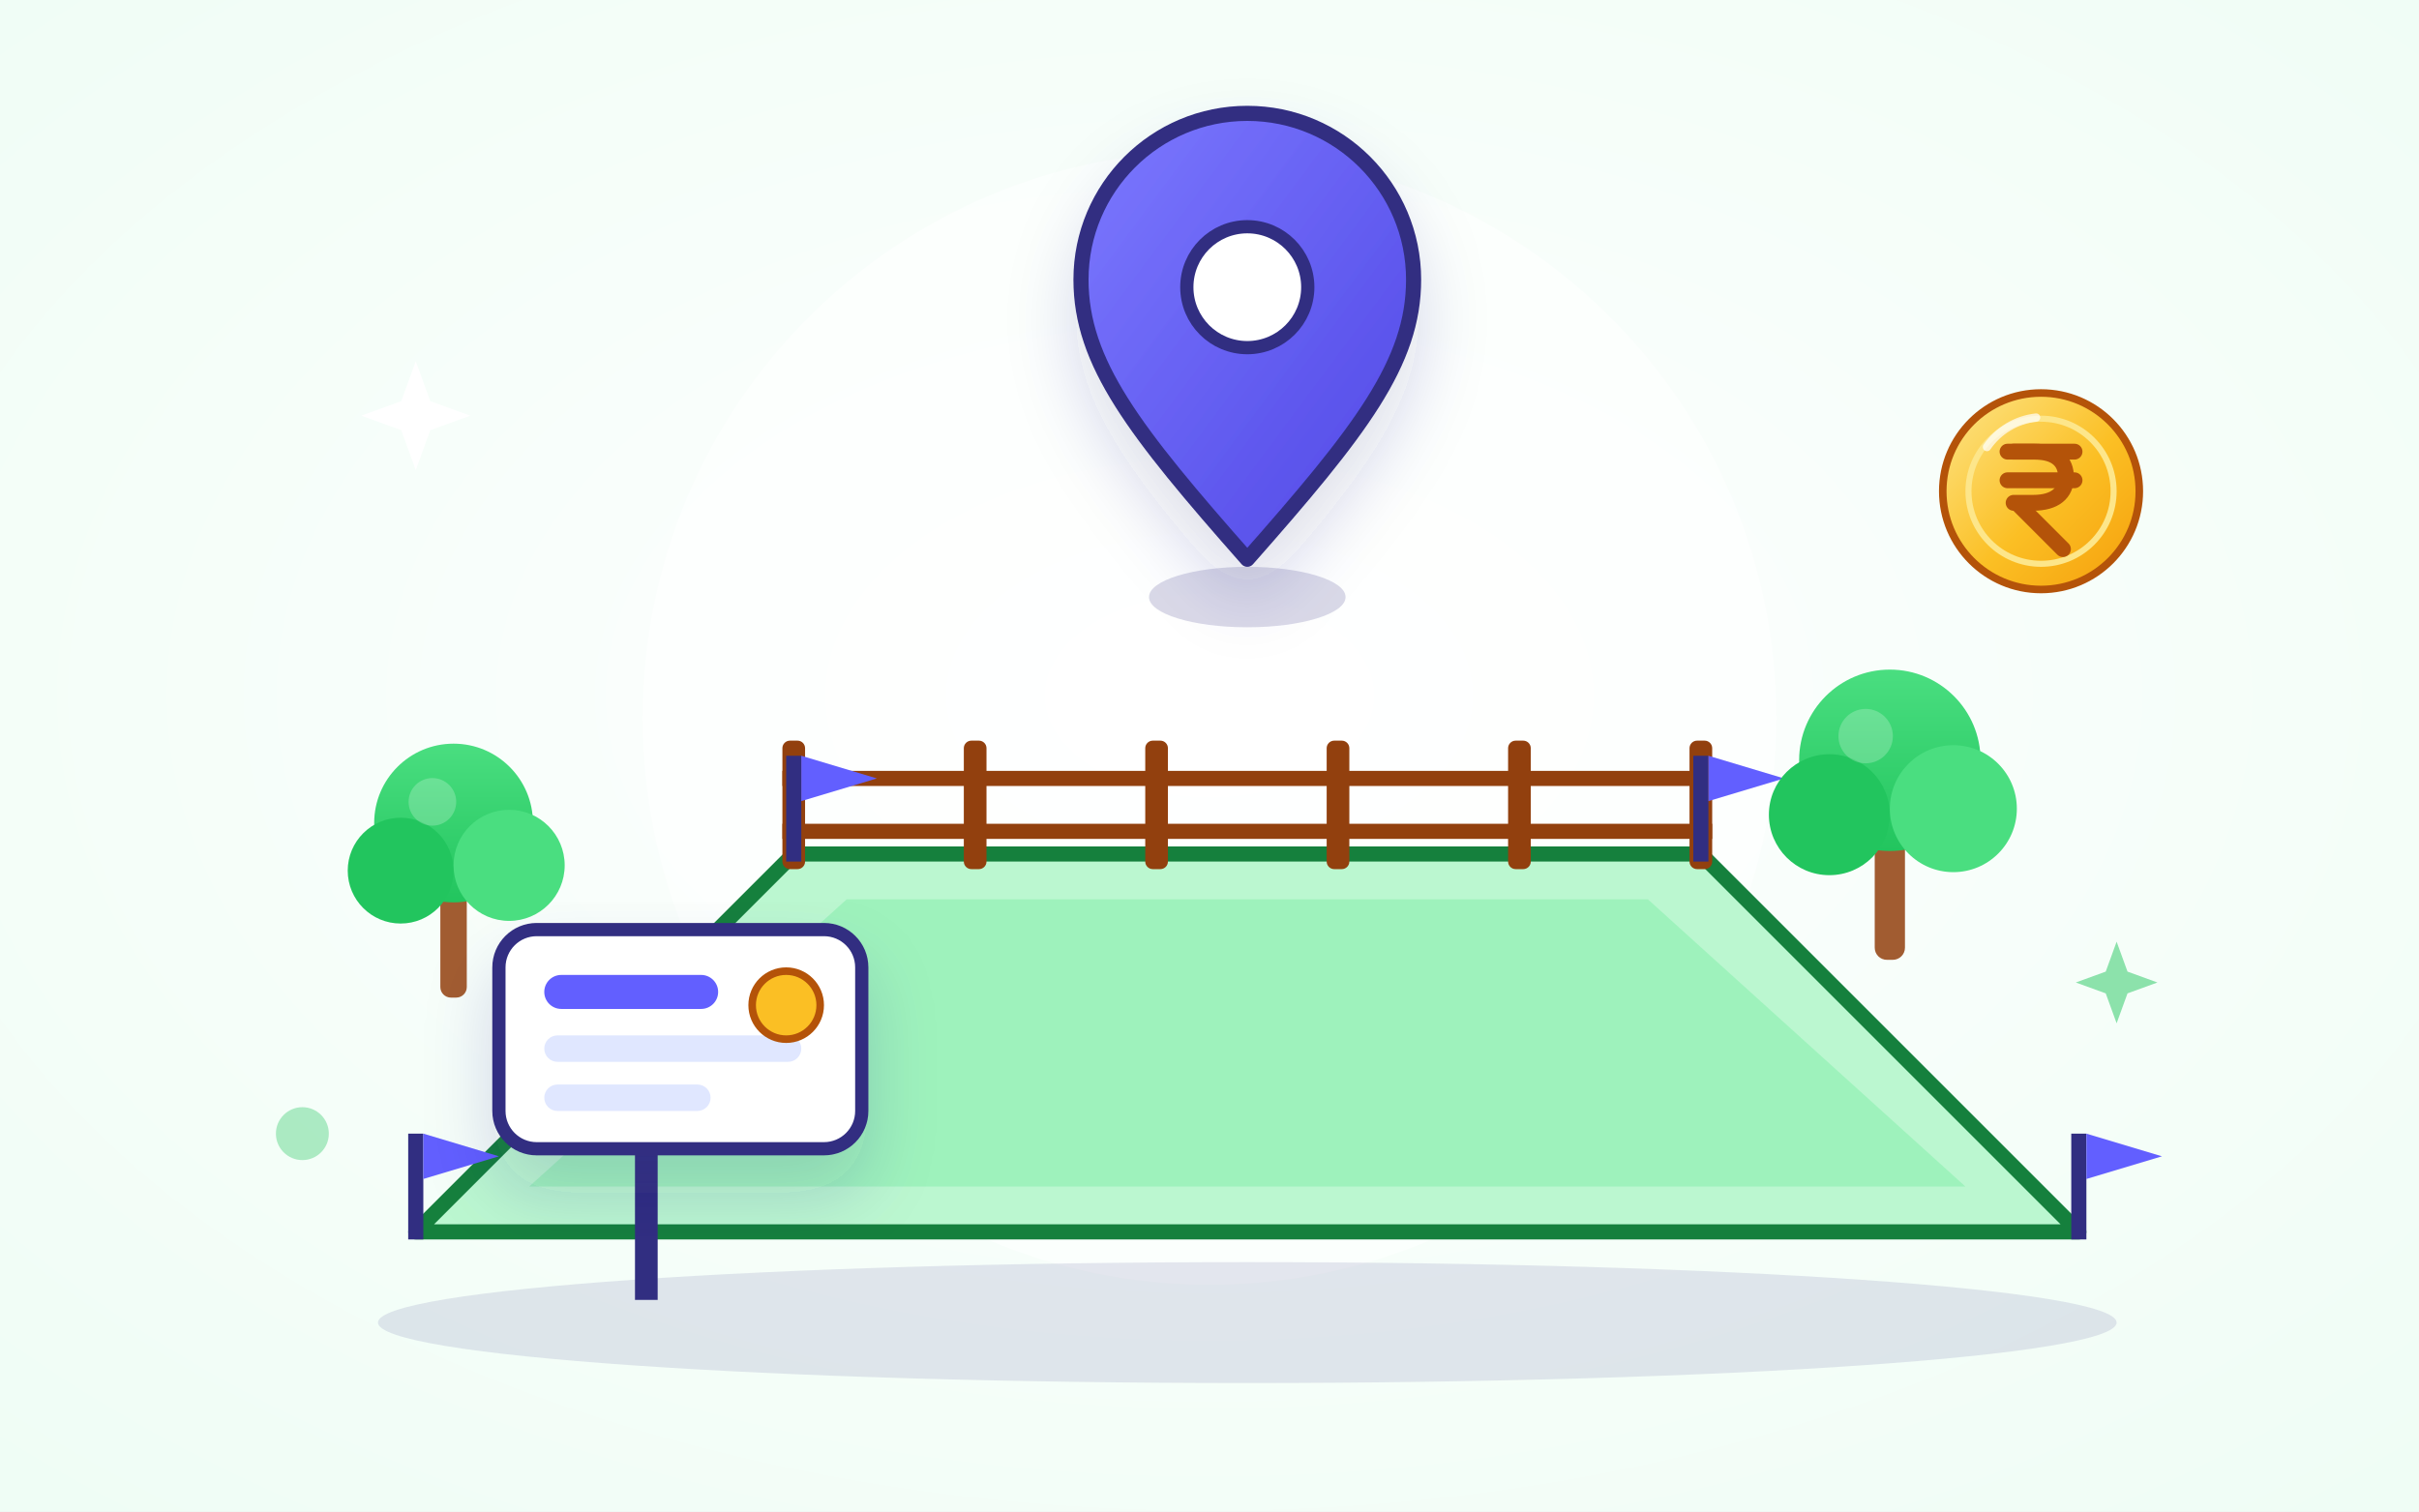
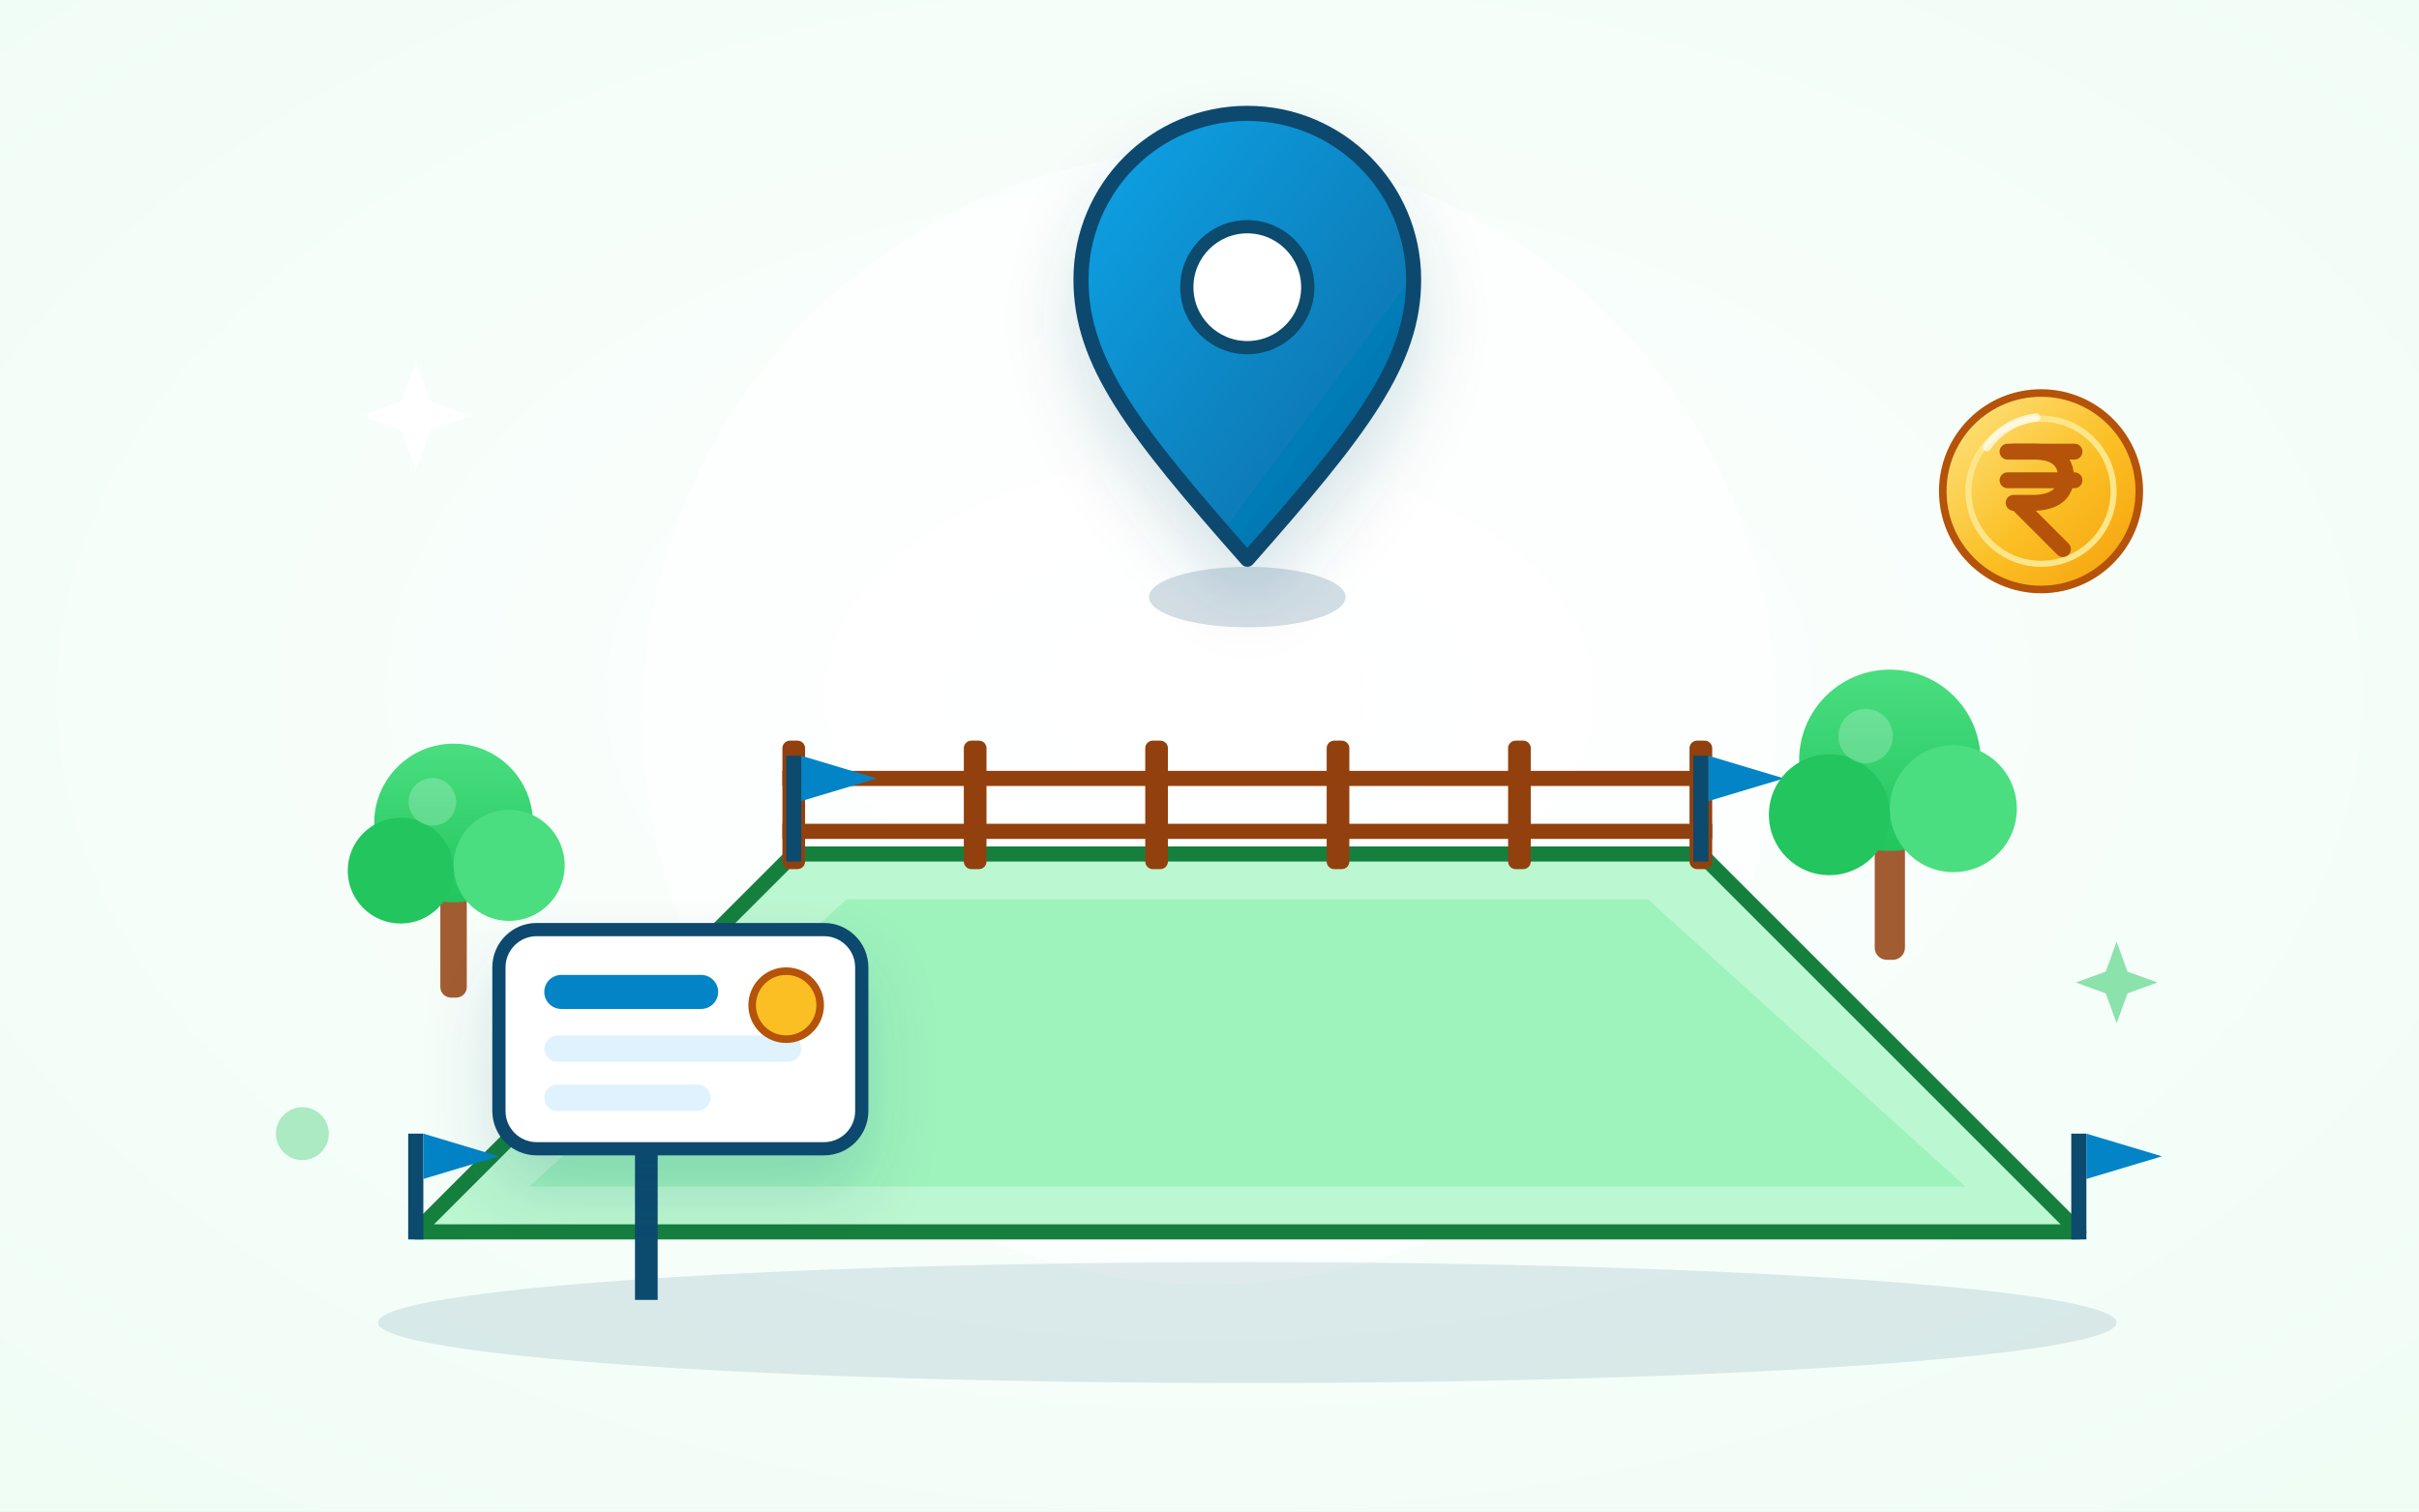
<svg xmlns="http://www.w3.org/2000/svg" viewBox="0 0 640 400" preserveAspectRatio="xMidYMid slice">
  <defs>
    <radialGradient id="bg" cx="50%" cy="46%" r="72%">
      <stop offset="0" stop-color="#fff" />
      <stop offset="1" stop-color="#EFFDF5" />
    </radialGradient>
    <linearGradient id="roof" x1="0" y1="0" x2="0" y2="1">
-       <stop offset="0" stop-color="#625FFF" />
-       <stop offset="1" stop-color="#4F46E5" />
+       <stop offset="0" stop-color="#0284c7" />
+       <stop offset="1" stop-color="#0369a1" />
    </linearGradient>
    <linearGradient id="wall" x1="0" y1="0" x2="1" y2="0">
      <stop offset="0" stop-color="#fff" />
-       <stop offset="1" stop-color="#E9ECFF" />
+       <stop offset="1" stop-color="#e6f4fd" />
    </linearGradient>
    <linearGradient id="gold" x1="0" y1="0" x2="0" y2="1">
      <stop offset="0" stop-color="#FDE68A" />
      <stop offset="1" stop-color="#F59E0B" />
    </linearGradient>
    <linearGradient id="goldH" x1="0" y1="0" x2="1" y2="1">
      <stop offset="0" stop-color="#FDE68A" />
      <stop offset=".55" stop-color="#FBBF24" />
      <stop offset="1" stop-color="#F59E0B" />
    </linearGradient>
    <linearGradient id="ind" x1="0" y1="0" x2="1" y2="1">
-       <stop offset="0" stop-color="#7C79FF" />
-       <stop offset="1" stop-color="#4F46E5" />
+       <stop offset="0" stop-color="#0ea5e9" />
+       <stop offset="1" stop-color="#0369a1" />
    </linearGradient>
    <linearGradient id="leaf" x1="0" y1="0" x2="0" y2="1">
      <stop offset="0" stop-color="#4ADE80" />
      <stop offset="1" stop-color="#22C55E" />
    </linearGradient>
    <filter id="sh" x="-30%" y="-30%" width="160%" height="170%">
-       <feDropShadow dx="0" dy="10" stdDeviation="9" flood-color="#312E81" flood-opacity=".16" />
+       <feDropShadow dx="0" dy="10" stdDeviation="9" flood-color="#0c4a6e" flood-opacity=".16" />
    </filter>
    <filter id="sh2" x="-30%" y="-30%" width="160%" height="170%">
-       <feDropShadow dx="0" dy="4" stdDeviation="4" flood-color="#312E81" flood-opacity=".18" />
+       <feDropShadow dx="0" dy="4" stdDeviation="4" flood-color="#0c4a6e" flood-opacity=".18" />
    </filter>
  </defs>
  <rect width="640" height="400" fill="url(#bg)" />
  <circle cx="320" cy="190" r="150" fill="#fff" opacity=".55" />
-   <ellipse cx="330" cy="350" rx="230" ry="16" fill="#312E81" opacity="0.12" />
+   <ellipse cx="330" cy="350" rx="230" ry="16" fill="#0c4a6e" opacity="0.12" />
  <polygon points="110,326 210,226 450,226 550,326" fill="#BBF7D0" stroke="#15803D" stroke-width="4" stroke-linejoin="round" />
  <polygon points="140,314 224,238 436,238 520,314" fill="#86EFAC" opacity=".55" />
  <rect x="207" y="196" width="6" height="34" rx="2" fill="#92400E" />
  <rect x="255" y="196" width="6" height="34" rx="2" fill="#92400E" />
  <rect x="303" y="196" width="6" height="34" rx="2" fill="#92400E" />
  <rect x="351" y="196" width="6" height="34" rx="2" fill="#92400E" />
  <rect x="399" y="196" width="6" height="34" rx="2" fill="#92400E" />
  <rect x="447" y="196" width="6" height="34" rx="2" fill="#92400E" />
  <path d="M207 206h246M207 220h246" stroke="#92400E" stroke-width="4" />
-   <rect x="108" y="300" width="4" height="28" fill="#312E81" />
-   <path d="M112 300l20 6-20 6z" fill="#625FFF" />
-   <rect x="548" y="300" width="4" height="28" fill="#312E81" />
-   <path d="M552 300l20 6-20 6z" fill="#625FFF" />
-   <rect x="208" y="200" width="4" height="28" fill="#312E81" />
-   <path d="M212 200l20 6-20 6z" fill="#625FFF" />
-   <rect x="448" y="200" width="4" height="28" fill="#312E81" />
-   <path d="M452 200l20 6-20 6z" fill="#625FFF" />
-   <rect x="168" y="280" width="6" height="64" fill="#312E81" />
+   <rect x="108" y="300" width="4" height="28" fill="#0c4a6e" />
+   <path d="M112 300l20 6-20 6z" fill="#0284c7" />
+   <rect x="548" y="300" width="4" height="28" fill="#0c4a6e" />
+   <path d="M552 300l20 6-20 6z" fill="#0284c7" />
+   <rect x="208" y="200" width="4" height="28" fill="#0c4a6e" />
+   <path d="M212 200l20 6-20 6z" fill="#0284c7" />
+   <rect x="448" y="200" width="4" height="28" fill="#0c4a6e" />
+   <path d="M452 200l20 6-20 6z" fill="#0284c7" />
+   <rect x="168" y="280" width="6" height="64" fill="#0c4a6e" />
  <g filter="url(#sh)">
-     <rect x="132" y="246" width="96" height="58" rx="10" fill="#fff" stroke="#312E81" stroke-width="3.5" />
+     <rect x="132" y="246" width="96" height="58" rx="10" fill="#fff" stroke="#0c4a6e" stroke-width="3.5" />
  </g>
-   <rect x="144" y="258" width="46" height="9" rx="4.5" fill="#625FFF" />
-   <rect x="144" y="274" width="68" height="7" rx="3.5" fill="#E0E7FF" />
-   <rect x="144" y="287" width="44" height="7" rx="3.5" fill="#E0E7FF" />
+   <rect x="144" y="258" width="46" height="9" rx="4.5" fill="#0284c7" />
+   <rect x="144" y="274" width="68" height="7" rx="3.5" fill="#e0f2fe" />
+   <rect x="144" y="287" width="44" height="7" rx="3.5" fill="#e0f2fe" />
  <circle cx="208" cy="266" r="9" fill="#FBBF24" stroke="#B45309" stroke-width="2" />
  <g transform="translate(500 222) scale(0.8)">
    <rect x="-5" y="-4" width="10" height="44" rx="4" fill="#92400E" opacity=".85" />
    <circle cx="0" cy="-26" r="30" fill="url(#leaf)" />
    <circle cx="-20" cy="-8" r="20" fill="#22C55E" />
    <circle cx="21" cy="-10" r="21" fill="#4ADE80" />
    <circle cx="-8" cy="-34" r="9" fill="#fff" opacity=".22" />
  </g>
  <g transform="translate(120 236) scale(0.7)">
    <rect x="-5" y="-4" width="10" height="44" rx="4" fill="#92400E" opacity=".85" />
    <circle cx="0" cy="-26" r="30" fill="url(#leaf)" />
    <circle cx="-20" cy="-8" r="20" fill="#22C55E" />
    <circle cx="21" cy="-10" r="21" fill="#4ADE80" />
    <circle cx="-8" cy="-34" r="9" fill="#fff" opacity=".22" />
  </g>
  <g filter="url(#sh)">
-     <path d="M330 148c-30-34-44-52-44-74a44 44 0 0 1 88 0c0 22-14 40-44 74z" fill="url(#ind)" stroke="#312E81" stroke-width="4" stroke-linejoin="round" />
+     <path d="M330 148c-30-34-44-52-44-74a44 44 0 0 1 88 0c0 22-14 40-44 74z" fill="url(#ind)" stroke="#0c4a6e" stroke-width="4" stroke-linejoin="round" />
  </g>
-   <circle cx="330" cy="76" r="16" fill="#fff" stroke="#312E81" stroke-width="3.5" />
-   <ellipse cx="330" cy="158" rx="26" ry="8" fill="#312E81" opacity=".18" />
+   <circle cx="330" cy="76" r="16" fill="#fff" stroke="#0c4a6e" stroke-width="3.5" />
+   <ellipse cx="330" cy="158" rx="26" ry="8" fill="#0c4a6e" opacity=".18" />
  <circle cx="540" cy="130" r="26" fill="url(#goldH)" stroke="#B45309" stroke-width="2.0" />
  <circle cx="540" cy="130" r="19.2" fill="none" stroke="#FDE68A" stroke-width="1.6" />
  <g transform="translate(540 130) scale(1.612)" fill="none" stroke="#B45309" stroke-width="2.6" stroke-linecap="round" stroke-linejoin="round">
    <path d="M-5.5-6.5h11M-5.5-1.8h11" />
    <path d="M-4.5-6.5h3.4c3.6 0 5.2 1.6 5.2 4.2s-1.8 4.2-5.4 4.2h-3.2" />
    <path d="M-3.8 2.1L3.6 9.5" />
  </g>
  <path d="M525.7 118.3a18.2 18.2 0 0 1 13.0 -7.8" stroke="#fff" stroke-width="2.2" stroke-linecap="round" fill="none" opacity=".7" />
  <path d="M110 95.6L113.84 106.16 124.4 110 113.84 113.84 110 124.4 106.16 113.84 95.6 110 106.16 106.16Z" fill="#fff" opacity="1" />
  <path d="M560 249.2L562.88 257.12 570.8 260 562.88 262.88 560 270.8 557.12 262.88 549.2 260 557.12 257.12Z" fill="#22C55E" opacity="0.5" />
  <circle cx="80" cy="300" r="7" fill="#22C55E" opacity="0.35" />
</svg>
